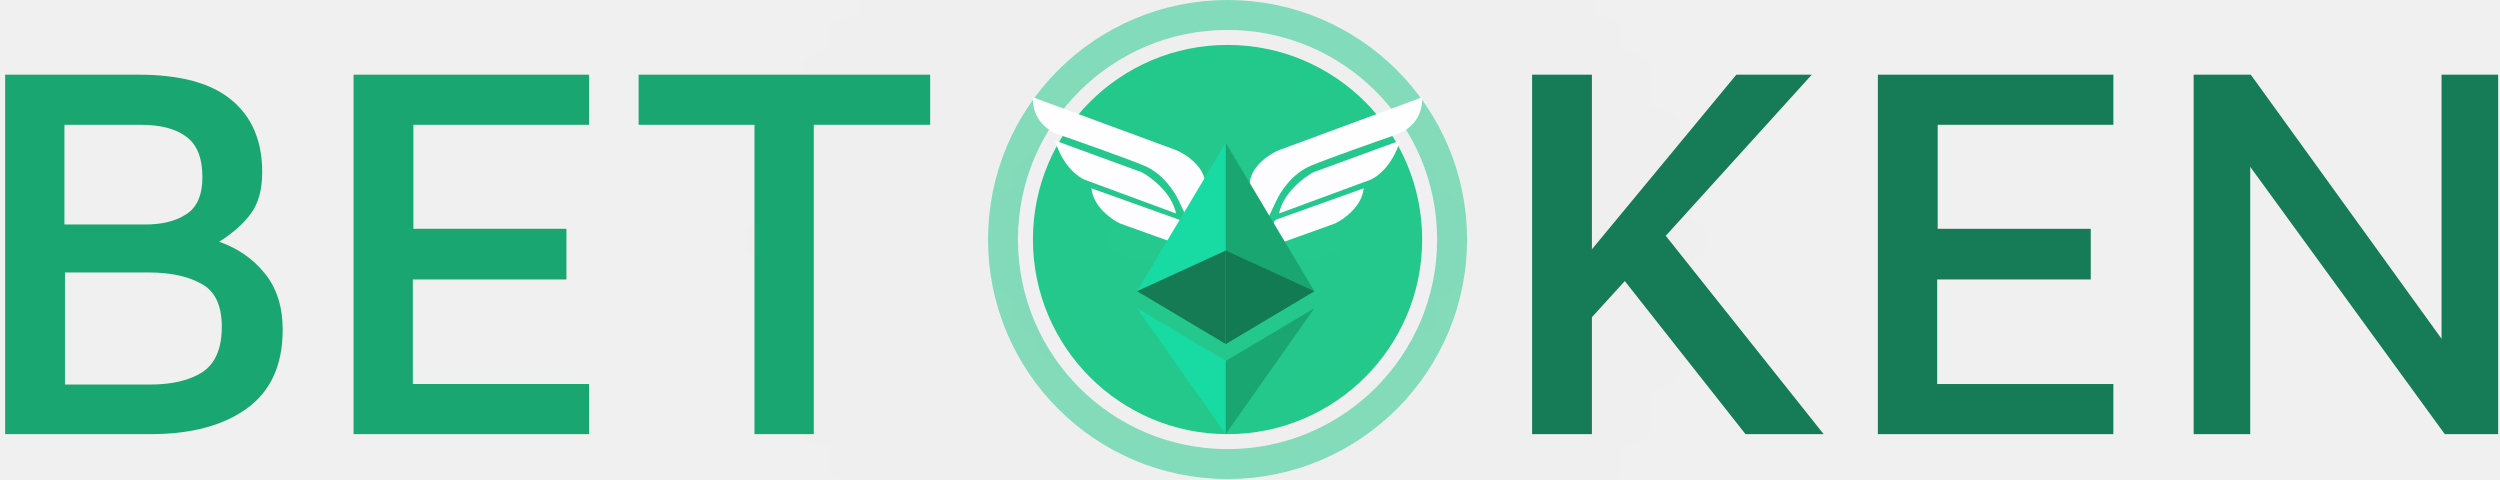
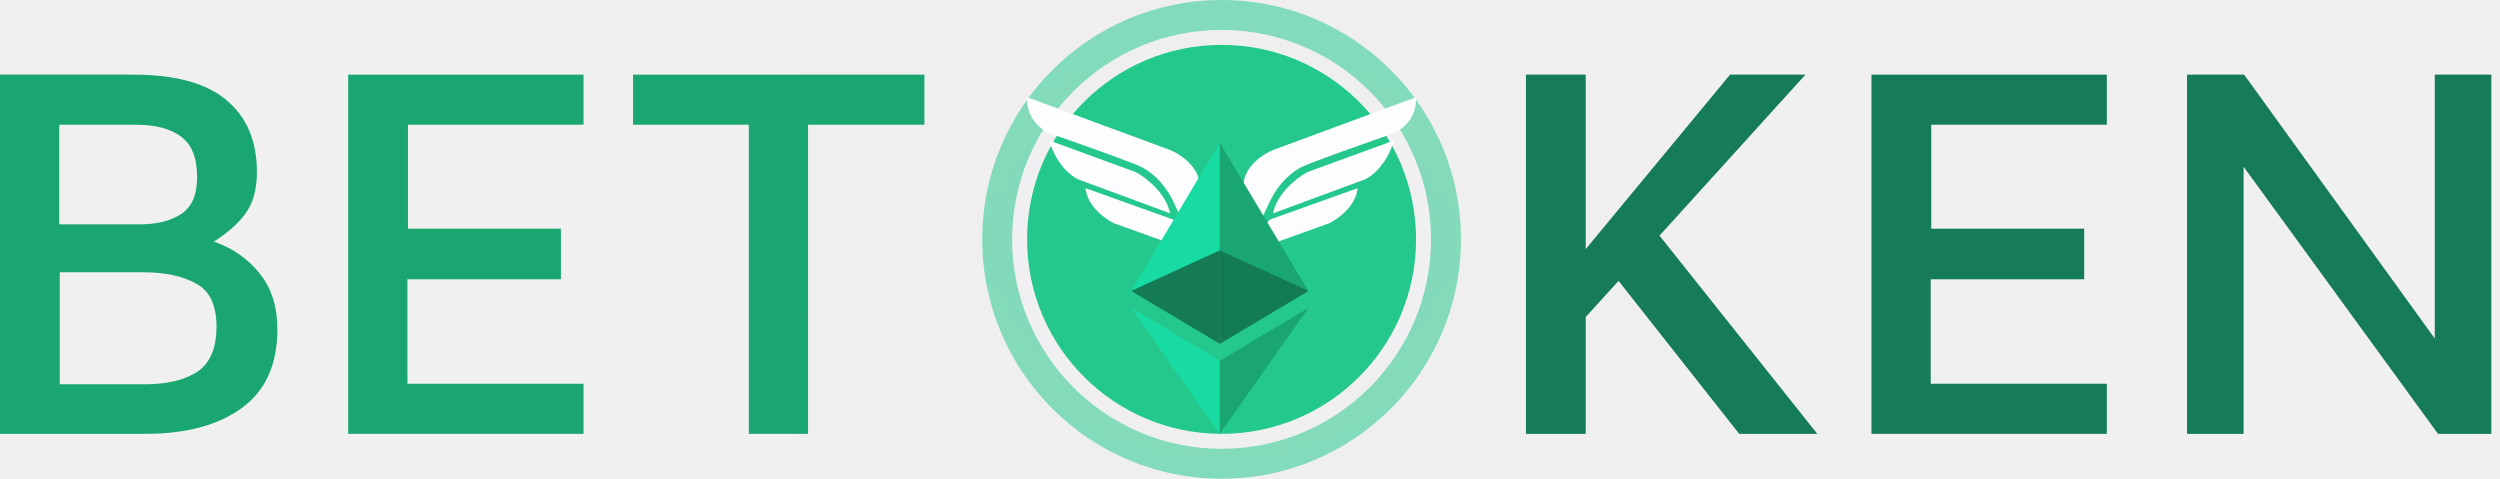
- <svg xmlns="http://www.w3.org/2000/svg" width="334" height="64" viewBox="0 0 334 64" fill="none">
+ <svg xmlns="http://www.w3.org/2000/svg" width="188" height="36" viewBox="0 0 188 36" fill="none">
  <g clip-path="url(#clip0)">
-     <circle cx="32" cy="32" r="30" transform="translate(132)" stroke="#80DBB8" stroke-width="4" />
-     <circle cx="26" cy="26" r="26" transform="translate(138 6)" fill="#1DC887" />
-     <path d="M19.118 7.054L0.009 0C-0.156 2.956 2.086 4.501 3.228 4.904C6.081 5.89 12.405 8.116 14.871 9.137C17.337 10.158 18.958 12.653 19.46 13.773L24.186 23.716C23.889 20.514 23.351 13.544 23.022 11.287C22.693 9.03 20.282 7.525 19.118 7.054Z" transform="translate(138 13)" fill="white" />
-     <path d="M14.529 10.011L2.954 5.778C3.94 9.11 6.013 10.66 6.926 11.018L19.118 15.52C18.57 12.778 15.83 10.705 14.529 10.011Z" transform="translate(138 13)" fill="white" />
-     <path d="M19.46 16.326L7.817 12.16C8.036 14.579 10.465 16.303 11.652 16.863L21.583 20.424C21.15 19.528 20.227 17.602 20.008 17.065C19.789 16.527 19.552 16.348 19.46 16.326Z" transform="translate(138 13)" fill="white" />
-     <path d="M19.118 7.054L0.009 0C-0.156 2.956 2.086 4.501 3.228 4.904C6.081 5.89 12.405 8.116 14.871 9.137C17.337 10.158 18.958 12.653 19.46 13.773L24.186 23.716C23.889 20.514 23.351 13.544 23.022 11.287C22.693 9.03 20.282 7.525 19.118 7.054Z" transform="translate(190 13) scale(-1 1)" fill="white" />
-     <path d="M14.529 10.011L2.954 5.778C3.94 9.11 6.013 10.66 6.926 11.018L19.118 15.52C18.57 12.778 15.83 10.705 14.529 10.011Z" transform="translate(190 13) scale(-1 1)" fill="white" />
-     <path d="M19.46 16.326L7.817 12.16C8.036 14.579 10.465 16.303 11.652 16.863L21.583 20.424C21.15 19.528 20.227 17.602 20.008 17.065C19.789 16.527 19.552 16.348 19.46 16.326Z" transform="translate(190 13) scale(-1 1)" fill="white" />
+     <path fill-rule="evenodd" clip-rule="evenodd" d="M91.863 33.75C100.562 33.75 107.613 26.698 107.613 18C107.613 9.302 100.562 2.25 91.863 2.25C83.165 2.25 76.113 9.302 76.113 18C76.113 26.698 83.165 33.75 91.863 33.75ZM91.863 36C101.804 36 109.863 27.941 109.863 18C109.863 8.059 101.804 0 91.863 0C81.922 0 73.863 8.059 73.863 18C73.863 27.941 81.922 36 91.863 36Z" fill="#80DBB8" />
+     <path d="M106.487 18C106.487 26.077 99.939 32.625 91.862 32.625C83.785 32.625 77.237 26.077 77.237 18C77.237 9.923 83.785 3.375 91.862 3.375C99.939 3.375 106.487 9.923 106.487 18Z" fill="#1DC887" />
+     <path d="M87.991 11.281L77.242 7.312C77.149 8.975 78.41 9.845 79.052 10.071C80.658 10.626 84.215 11.878 85.602 12.452C86.989 13.027 87.901 14.43 88.183 15.06L90.842 20.653C90.675 18.852 90.372 14.931 90.187 13.662C90.002 12.392 88.646 11.545 87.991 11.281Z" fill="white" />
+     <path d="M85.409 12.943L78.898 10.563C79.453 12.437 80.619 13.309 81.133 13.51L87.991 16.042C87.683 14.5 86.141 13.334 85.409 12.943Z" fill="white" />
+     <path d="M88.183 16.496L81.634 14.153C81.757 15.513 83.124 16.483 83.791 16.798L89.378 18.801C89.134 18.297 88.615 17.214 88.492 16.912C88.368 16.609 88.235 16.508 88.183 16.496Z" fill="white" />
+     <path d="M95.733 11.281L106.482 7.312C106.575 8.975 105.314 9.845 104.672 10.071C103.066 10.626 99.509 11.878 98.122 12.452C96.735 13.027 95.823 14.43 95.541 15.06L92.882 20.653C93.049 18.852 93.353 14.931 93.537 13.662C93.722 12.392 95.078 11.545 95.733 11.281Z" fill="white" />
+     <path d="M98.315 12.943L104.826 10.563C104.271 12.437 103.105 13.309 102.591 13.51L95.733 16.042C96.042 14.5 97.583 13.334 98.315 12.943Z" fill="white" />
+     <path d="M95.541 16.496L102.09 14.153C101.967 15.513 100.601 16.483 99.933 16.798L94.346 18.801C94.59 18.297 95.109 17.214 95.233 16.912C95.356 16.609 95.489 16.508 95.541 16.496Z" fill="white" />
    <g filter="url(#filter0_d)">
-       <path d="M0.259 0L3.39064e-08 0.887V26.621L0.259 26.881L12.106 19.82L0.259 0Z" transform="translate(163.496 19.0811)" fill="#19A670" />
-       <path d="M11.848 0L0 19.82L11.848 26.881V14.391V0Z" transform="translate(151.907 19.0811)" fill="#18DAA3" />
-       <path d="M0.146 7.057L1.46928e-07 7.237V16.404L0.146 16.833L12.001 5.24192e-07L0.146 7.057Z" transform="translate(163.609 41.1669)" fill="#1AA670" />
-       <path d="M11.848 16.833V7.057L0 6.26751e-07L11.848 16.833Z" transform="translate(151.907 41.1667)" fill="#18DAA3" />
-       <path d="M-1.35626e-07 12.49L11.848 5.43L-1.35626e-07 -3.19073e-07V12.49Z" transform="translate(163.755 33.472)" fill="#137B54" />
-       <path d="M0 5.43L11.848 12.491V0L0 5.43Z" transform="translate(151.907 33.472)" fill="#147B55" />
+       <path d="M91.724 10.733L91.578 11.232V25.707L91.724 25.854L98.388 21.882L91.724 10.733Z" fill="#19A670" />
+       <path d="M91.724 10.733L85.059 21.882L91.724 25.854V18.828V10.733Z" fill="#18DAA3" />
+       <path d="M91.725 27.126L91.642 27.227V32.383L91.725 32.625L98.393 23.156L91.725 27.126Z" fill="#1AA670" />
+       <path d="M91.724 32.625V27.126L85.059 23.156L91.724 32.625Z" fill="#18DAA3" />
+       <path d="M91.723 25.854L98.387 21.882L91.723 18.828V25.854Z" fill="#137B54" />
+       <path d="M85.059 21.882L91.724 25.854V18.828L85.059 21.882Z" fill="#147B55" />
    </g>
-     <path d="M28.584 22.32C31.08 23.184 33.12 24.6 34.704 26.568C36.288 28.536 37.08 31.032 37.08 34.056C37.08 38.76 35.496 42.264 32.328 44.568C29.16 46.872 24.864 48.024 19.44 48.024H0V0H17.784C23.4 0 27.552 1.128 30.24 3.384C32.976 5.64 34.344 8.856 34.344 13.032C34.344 15.384 33.816 17.256 32.76 18.648C31.752 19.992 30.36 21.216 28.584 22.32ZM7.92 20.016H18.72C20.976 20.016 22.8 19.56 24.192 18.648C25.632 17.736 26.352 16.08 26.352 13.68C26.352 11.136 25.632 9.336 24.192 8.28C22.8 7.224 20.76 6.696 18.072 6.696H7.92V20.016ZM19.368 41.4C22.296 41.4 24.624 40.848 26.352 39.744C28.08 38.592 28.944 36.576 28.944 33.696C28.944 30.816 28.032 28.896 26.208 27.936C24.432 26.928 22.08 26.424 19.152 26.424H7.992V41.4H19.368Z" transform="translate(0.687988 9.97601)" fill="#19A670" />
-     <path d="M46.547 0H78.011V6.696H54.539V20.592H74.987V27.36H54.467V41.328H78.011V48.024H46.547V0Z" transform="translate(0.687988 9.97601)" fill="#19A670" />
-     <path d="M100.11 6.696H84.63V0H123.582V6.696H108.03V48.024H100.11V6.696Z" transform="translate(0.687988 9.97601)" fill="#19A670" />
-     <path d="M12.384 27.576L7.992 32.4V48.024H0V0H7.992V23.328L27.288 0H37.368L17.856 21.528L38.952 48.024H28.512L12.384 27.576Z" transform="translate(204.688 9.97601)" fill="#167C57" />
-     <path d="M46.195 0H77.659V6.696H54.187V20.592H74.635V27.36H54.115V41.328H77.659V48.024H46.195V0Z" transform="translate(204.688 9.97601)" fill="#167C57" />
-     <path d="M129.063 0V48.024H121.935L95.943 12.312V48.024H88.383V0H96.015L121.503 35.28V0H129.063Z" transform="translate(204.688 9.97601)" fill="#167C57" />
+     <path d="M16.078 18.166C17.483 18.652 18.63 19.449 19.521 20.556C20.412 21.663 20.858 23.067 20.858 24.768C20.858 27.414 19.966 29.385 18.184 30.681C16.402 31.977 13.986 32.625 10.935 32.625H0V5.612H10.004C13.162 5.612 15.498 6.246 17.01 7.515C18.549 8.784 19.319 10.593 19.319 12.942C19.319 14.265 19.021 15.318 18.427 16.101C17.86 16.857 17.078 17.546 16.078 18.166ZM4.455 16.87H10.53C11.799 16.87 12.825 16.614 13.608 16.101C14.418 15.588 14.823 14.656 14.823 13.306C14.823 11.876 14.418 10.863 13.608 10.269C12.825 9.675 11.678 9.378 10.165 9.378H4.455V16.87ZM10.895 28.899C12.541 28.899 13.851 28.588 14.823 27.968C15.795 27.32 16.281 26.186 16.281 24.566C16.281 22.945 15.768 21.866 14.742 21.326C13.743 20.759 12.42 20.475 10.773 20.475H4.495V28.899H10.895Z" fill="#19A670" />
+     <path d="M26.183 5.612H43.881V9.378H30.678V17.195H42.18V21.002H30.638V28.858H43.881V32.625H26.183V5.612Z" fill="#19A670" />
+     <path d="M56.312 9.378H47.605V5.612H69.515V9.378H60.767V32.625H56.312V9.378Z" fill="#19A670" />
+     <path d="M121.716 21.123L119.246 23.837V32.625H114.75V5.612H119.246V18.733L130.1 5.612H135.77L124.794 17.721L136.66 32.625H130.788L121.716 21.123Z" fill="#167C57" />
+     <path d="M140.735 5.612H158.433V9.378H145.23V17.195H156.732V21.002H145.19V28.858H158.433V32.625H140.735V5.612Z" fill="#167C57" />
+     <path d="M187.348 5.612V32.625H183.338L168.718 12.537V32.625H164.465V5.612H168.758L183.095 25.456V5.612H187.348Z" fill="#167C57" />
  </g>
  <defs>
-     <filter id="filter0_d" x="23.907" y="-108.919" width="279.703" height="294.919" filterUnits="userSpaceOnUse" color-interpolation-filters="sRGB">
+     <filter id="filter0_d" x="-42.941" y="-117.267" width="269.333" height="277.892" filterUnits="userSpaceOnUse" color-interpolation-filters="sRGB">
      <feFlood flood-opacity="0" result="BackgroundImageFix" />
-       <feColorMatrix in="SourceAlpha" type="matrix" values="0 0 0 0 0 0 0 0 0 0 0 0 0 0 0 0 0 0 255 0" />
+       <feColorMatrix in="SourceAlpha" type="matrix" values="0 0 0 0 0 0 0 0 0 0 0 0 0 0 0 0 0 0 127 0" />
      <feOffset />
      <feGaussianBlur stdDeviation="64" />
      <feColorMatrix type="matrix" values="0 0 0 0 0.859 0 0 0 0 0.83 0 0 0 0 1 0 0 0 1 0" />
      <feBlend mode="normal" in2="BackgroundImageFix" result="effect1_dropShadow" />
      <feBlend mode="normal" in="SourceGraphic" in2="effect1_dropShadow" result="shape" />
    </filter>
    <clipPath id="clip0">
-       <rect width="333.063" height="64" fill="white" transform="translate(0.687988)" />
+       <rect width="187.348" height="36" fill="white" />
    </clipPath>
  </defs>
</svg>
